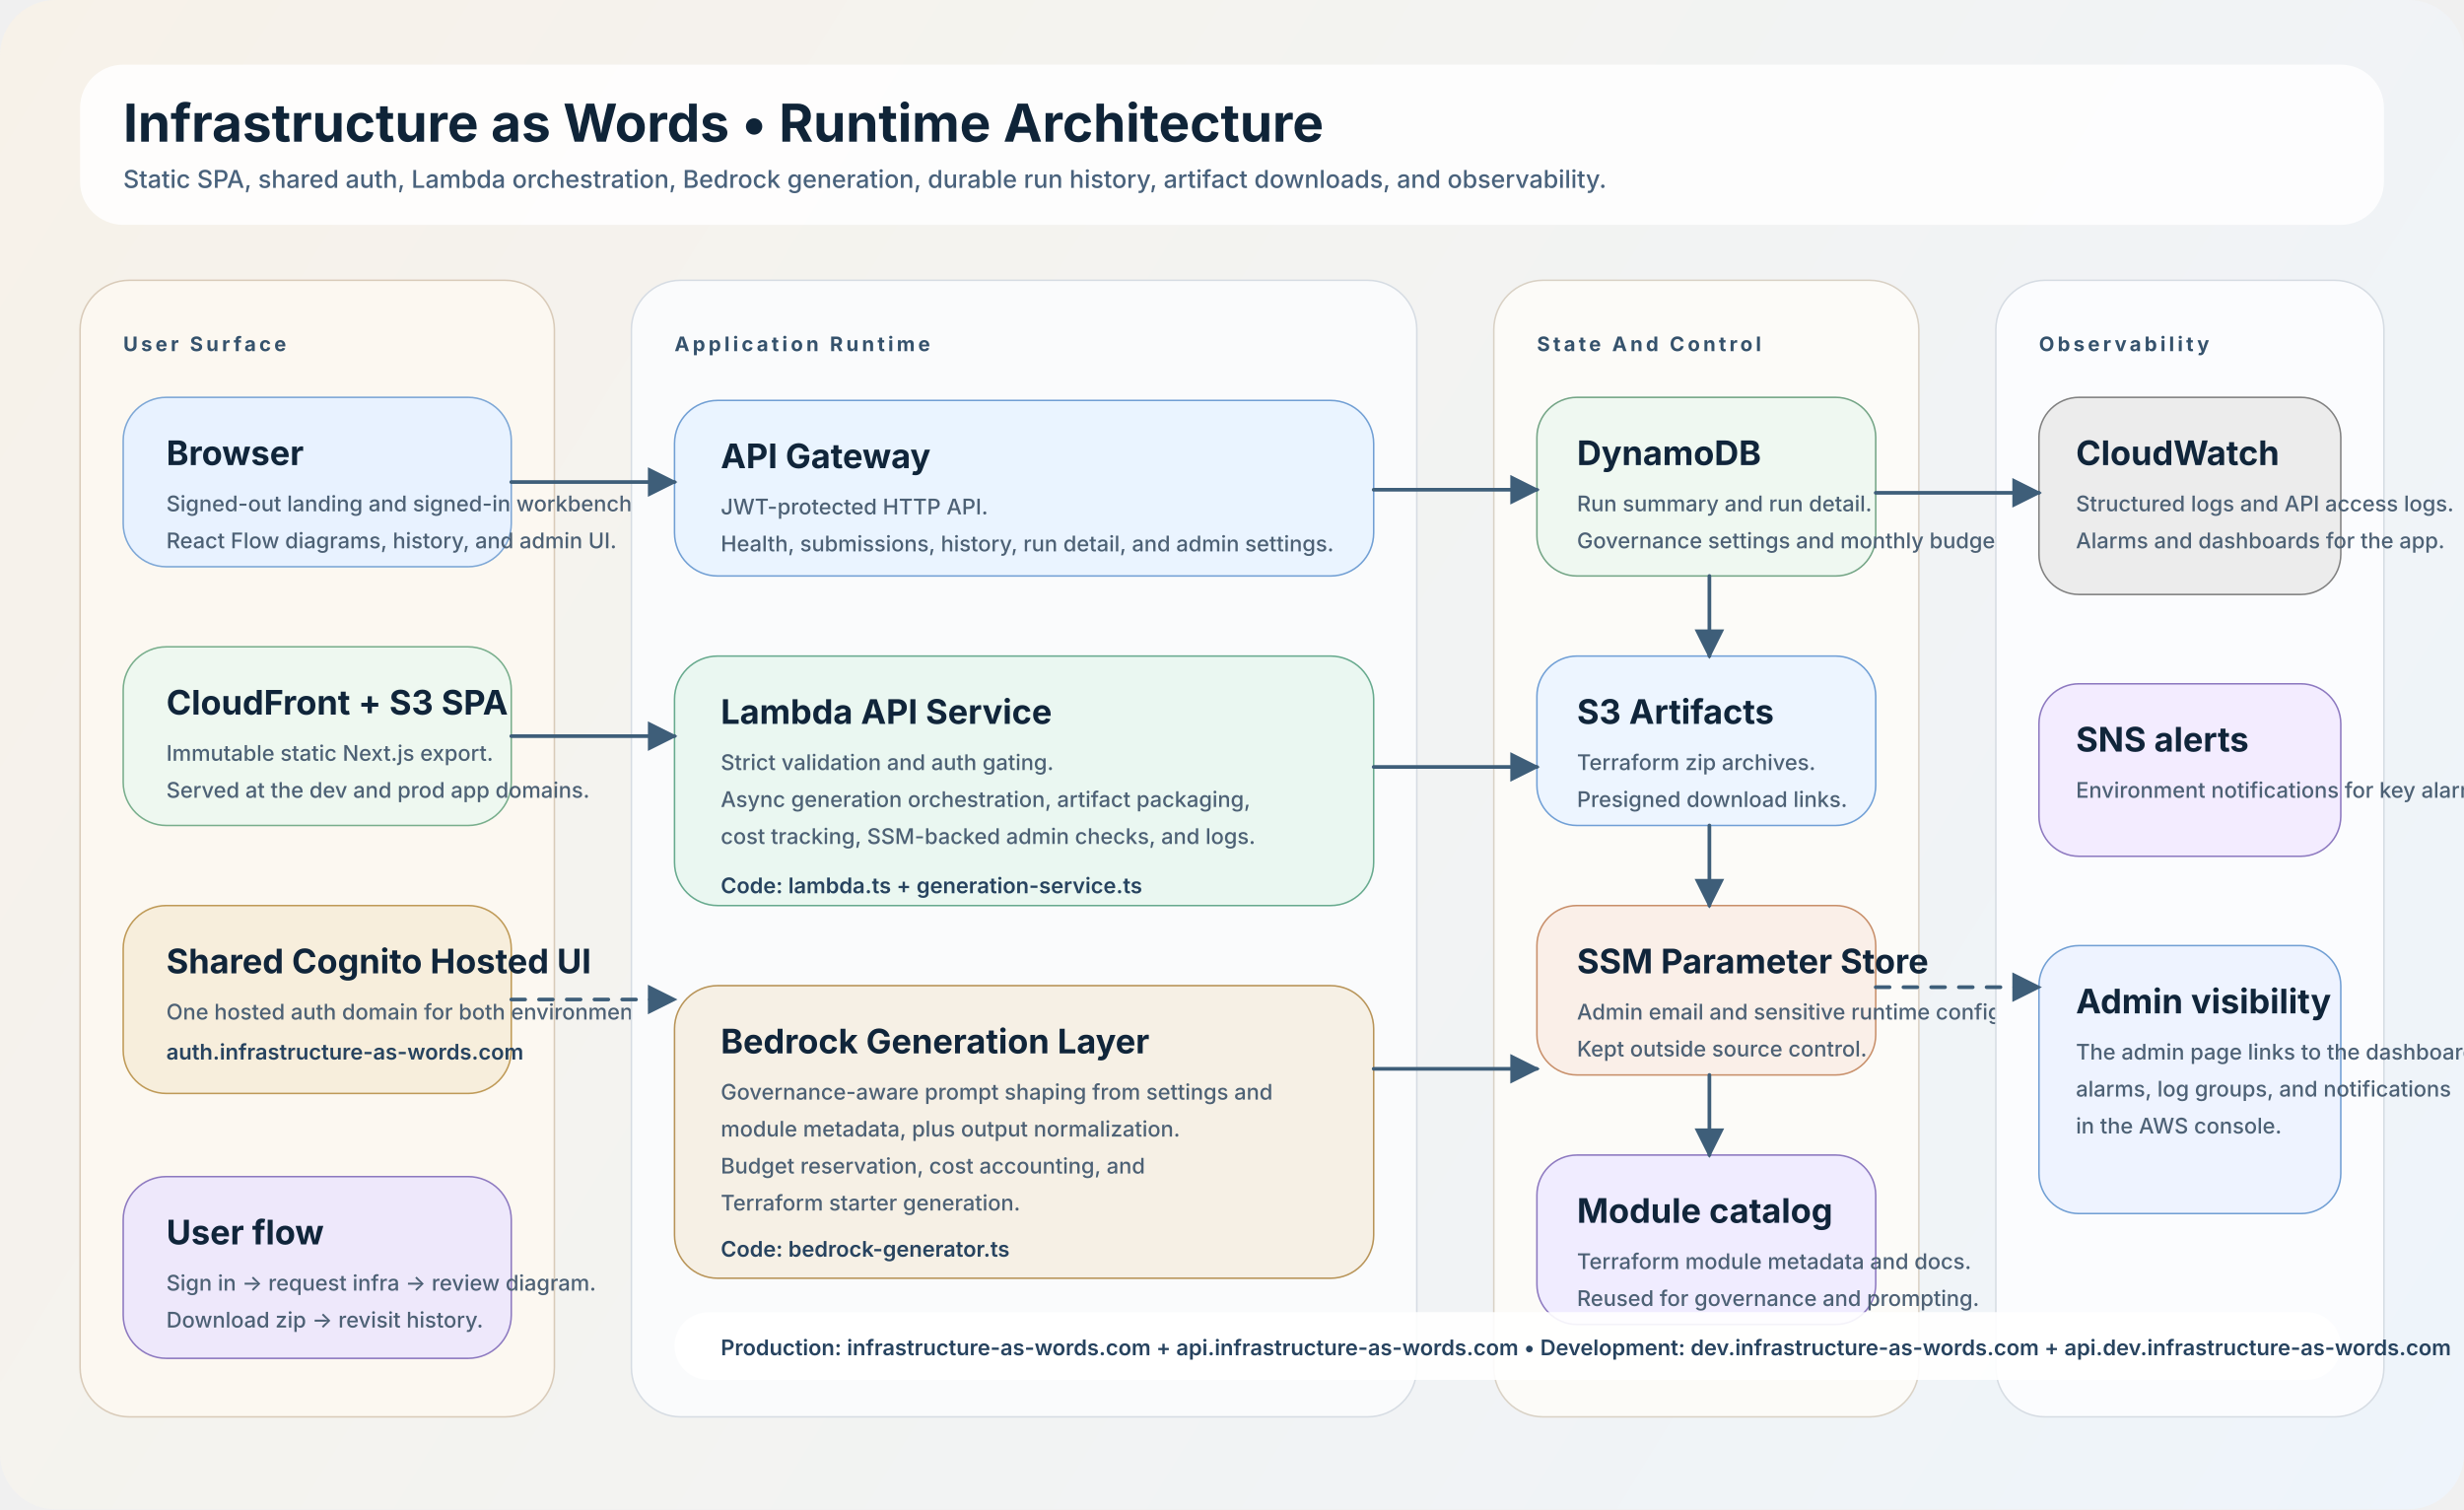
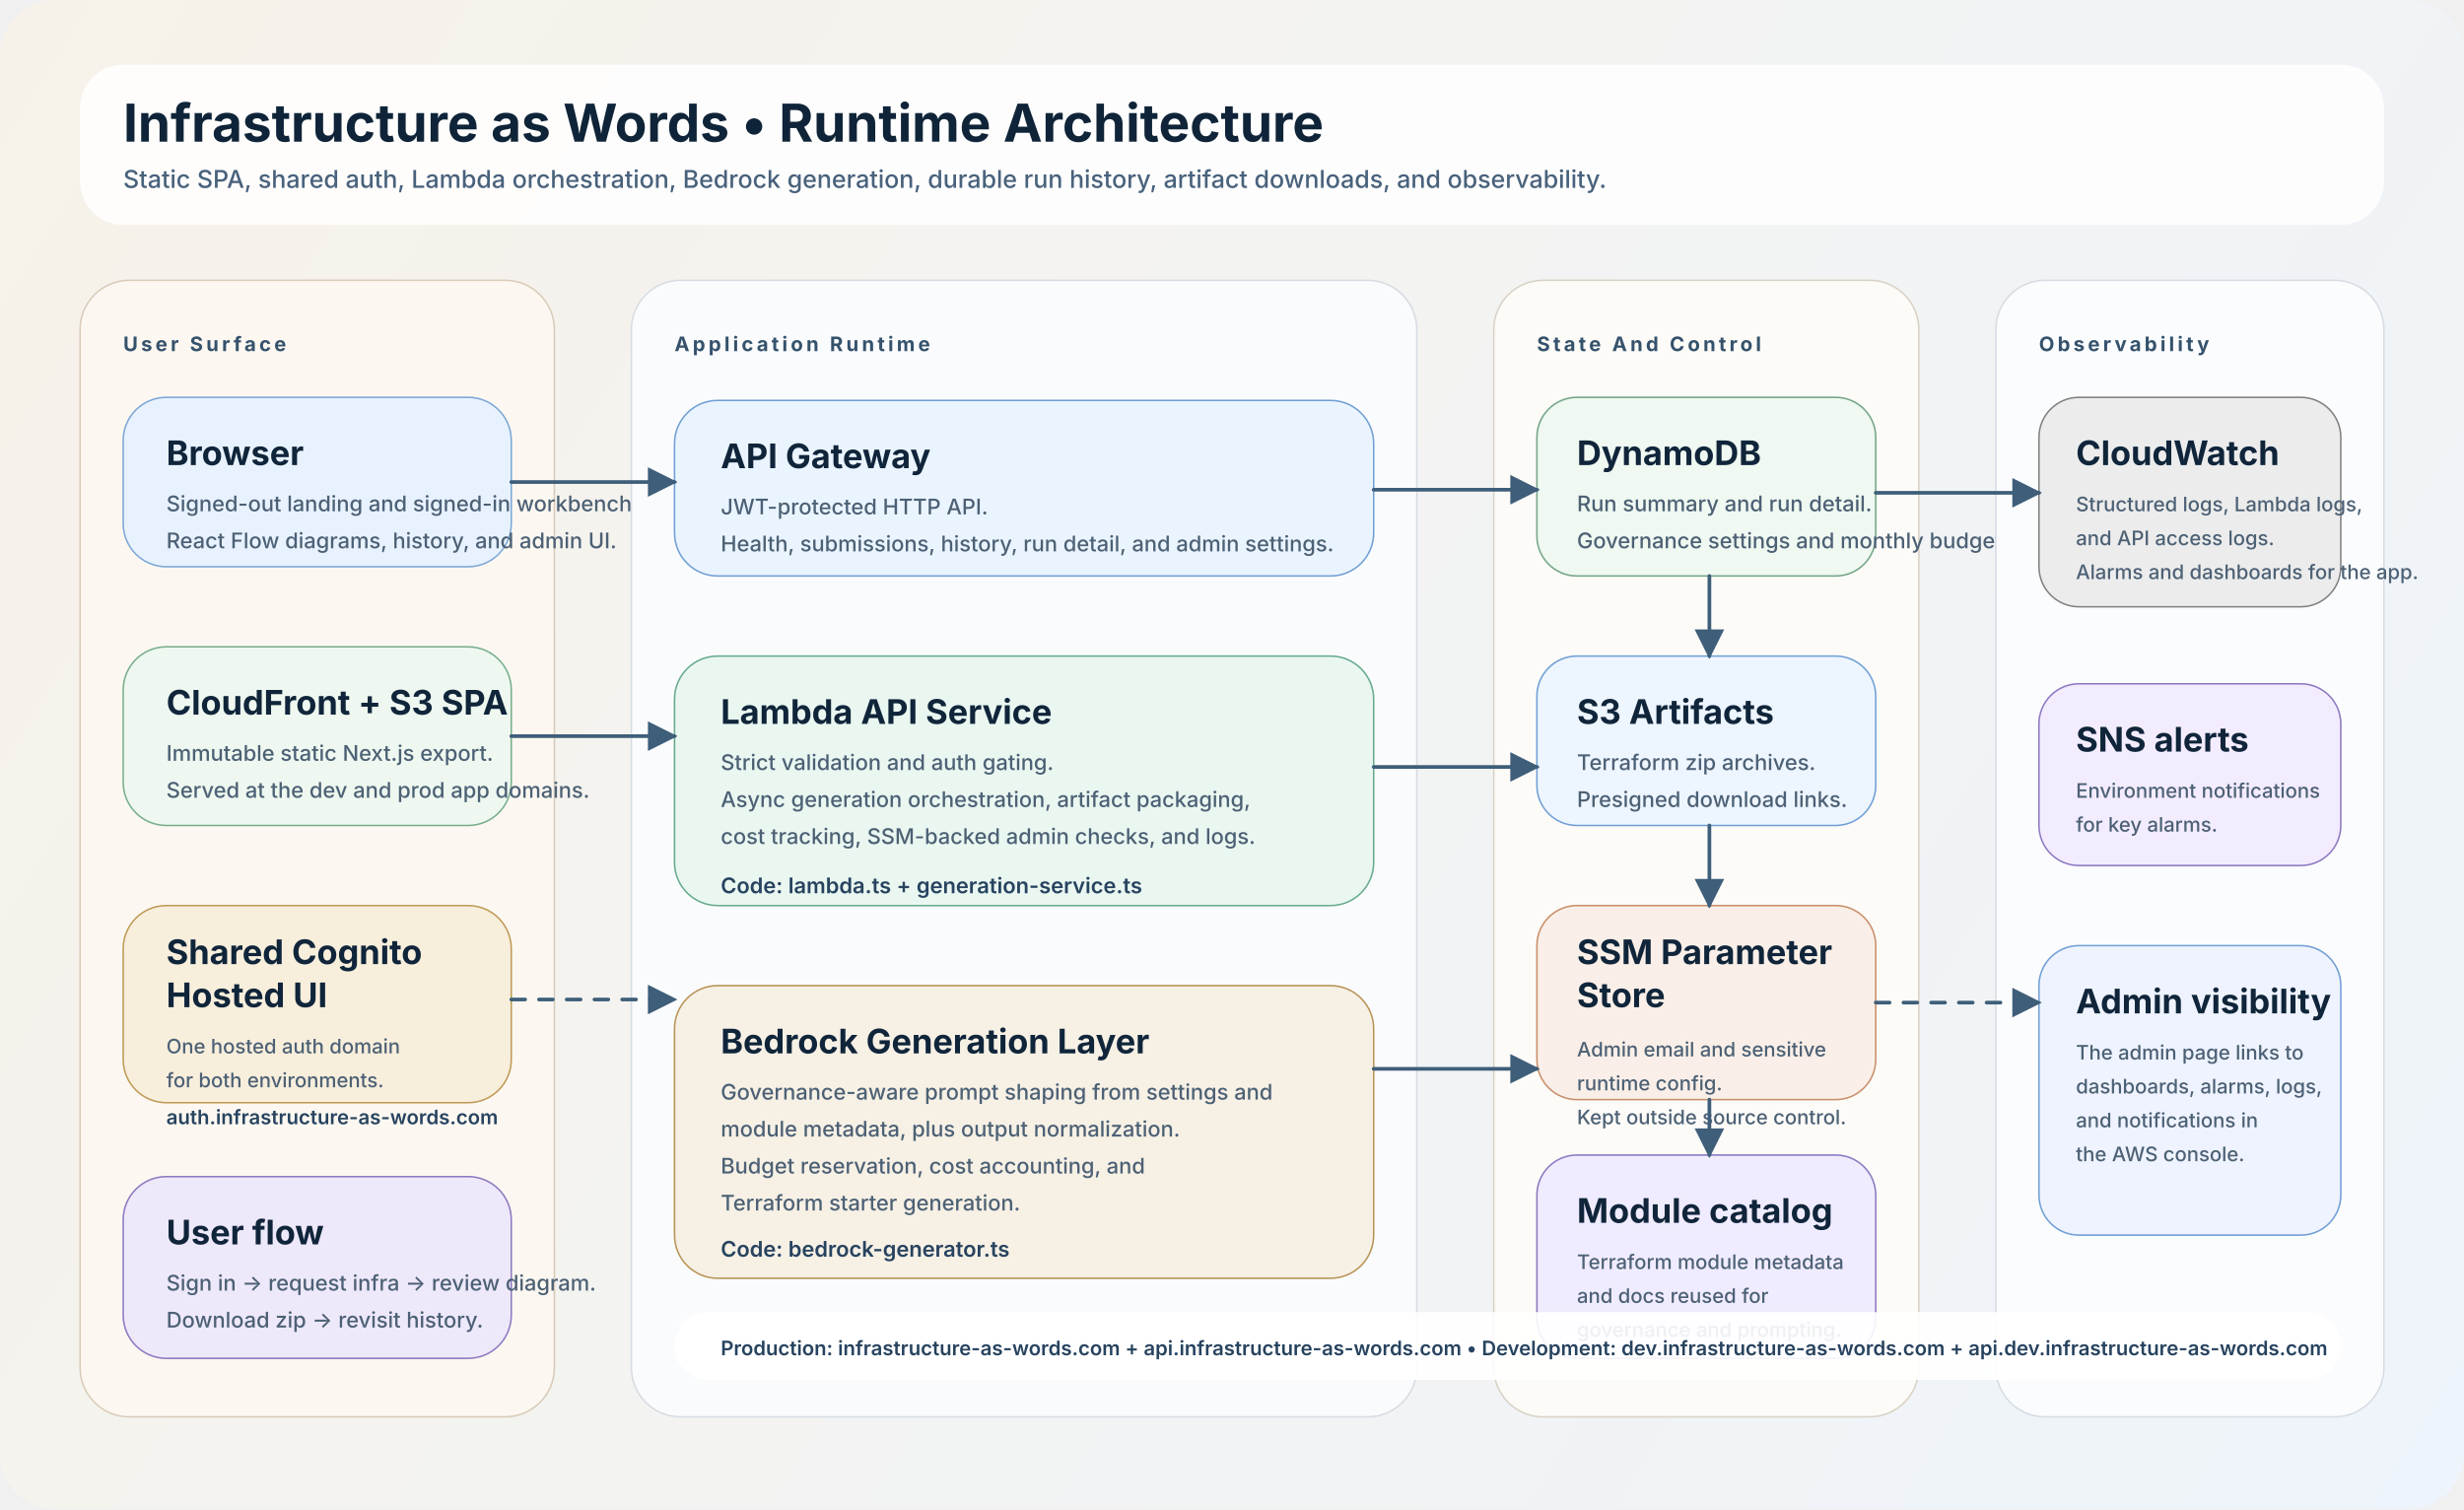
<svg xmlns="http://www.w3.org/2000/svg" width="1600" height="980" viewBox="0 0 1600 980" fill="none">
  <defs>
    <linearGradient id="bg" x1="0" y1="0" x2="1600" y2="980" gradientUnits="userSpaceOnUse">
      <stop stop-color="#F7F2E9" />
      <stop offset="1" stop-color="#EEF4FB" />
    </linearGradient>
    <style>
      .title { font: 700 34px "SF Pro Display", "Inter", sans-serif; fill: #0f2438; }
      .subtitle { font: 500 16px "SF Pro Text", "Inter", sans-serif; fill: #49627c; }
      .section { font: 700 13px "SF Pro Text", "Inter", sans-serif; fill: #35526c; letter-spacing: .16em; text-transform: uppercase; }
      .label { font: 700 22px "SF Pro Display", "Inter", sans-serif; fill: #10253a; }
      .body { font: 500 14px "SF Pro Text", "Inter", sans-serif; fill: #4d6175; }
+       .bodySmall { font: 500 13px "SF Pro Text", "Inter", sans-serif; fill: #4d6175; }
      .note { font: 600 14px "SF Pro Text", "Inter", sans-serif; fill: #27435f; }
+       .noteSmall { font: 600 13px "SF Pro Text", "Inter", sans-serif; fill: #27435f; }
      .line { stroke: #3e5e79; stroke-width: 2.4; stroke-linecap: round; stroke-linejoin: round; }
      .dash { stroke-dasharray: 9 9; }
    </style>
    <marker id="arrow" viewBox="0 0 10 10" refX="9" refY="5" markerWidth="8" markerHeight="8" orient="auto-start-reverse">
      <path d="M 0 0 L 10 5 L 0 10 z" fill="#3e5e79" />
    </marker>
  </defs>
  <rect width="1600" height="980" rx="36" fill="url(#bg)" />
  <rect x="52" y="42" width="1496" height="104" rx="28" fill="#FFFFFF" opacity="0.86" />
  <text x="80" y="92" class="title">Infrastructure as Words • Runtime Architecture</text>
  <text x="80" y="122" class="subtitle">Static SPA, shared auth, Lambda orchestration, Bedrock generation, durable run history, artifact downloads, and observability.</text>
  <rect x="52" y="182" width="308" height="738" rx="32" fill="#FCF8F1" stroke="#D9CBB9" />
  <text x="80" y="228" class="section">User Surface</text>
  <rect x="80" y="258" width="252" height="110" rx="28" fill="#E8F2FF" stroke="#7DA7D6" />
  <text x="108" y="302" class="label">Browser</text>
  <text x="108" y="332" class="body">Signed-out landing and signed-in workbench.</text>
  <text x="108" y="356" class="body">React Flow diagrams, history, and admin UI.</text>
  <rect x="80" y="420" width="252" height="116" rx="28" fill="#EEF8F0" stroke="#78AE8C" />
  <text x="108" y="464" class="label">CloudFront + S3 SPA</text>
  <text x="108" y="494" class="body">Immutable static Next.js export.</text>
  <text x="108" y="518" class="body">Served at the dev and prod app domains.</text>
-   <rect x="80" y="588" width="252" height="122" rx="28" fill="#F7EEDC" stroke="#BF9A57" />
-   <text x="108" y="632" class="label">Shared Cognito Hosted UI</text>
-   <text x="108" y="662" class="body">One hosted auth domain for both environments.</text>
-   <text x="108" y="688" class="note">auth.infrastructure-as-words.com</text>
+   <rect x="80" y="588" width="252" height="128" rx="28" fill="#F7EEDC" stroke="#BF9A57" />
+   <text x="108" y="626" class="label">Shared Cognito</text>
+   <text x="108" y="654" class="label">Hosted UI</text>
+   <text x="108" y="684" class="bodySmall">One hosted auth domain</text>
+   <text x="108" y="706" class="bodySmall">for both environments.</text>
+   <text x="108" y="730" class="noteSmall">auth.infrastructure-as-words.com</text>
  <rect x="80" y="764" width="252" height="118" rx="28" fill="#EEE8FB" stroke="#8D79C0" />
  <text x="108" y="808" class="label">User flow</text>
  <text x="108" y="838" class="body">Sign in → request infra → review diagram.</text>
  <text x="108" y="862" class="body">Download zip → revisit history.</text>
  <rect x="410" y="182" width="510" height="738" rx="32" fill="#FAFBFC" stroke="#D6DCE3" />
  <text x="438" y="228" class="section">Application Runtime</text>
  <rect x="438" y="260" width="454" height="114" rx="28" fill="#EAF4FF" stroke="#719FD4" />
  <text x="468" y="304" class="label">API Gateway</text>
  <text x="468" y="334" class="body">JWT-protected HTTP API.</text>
  <text x="468" y="358" class="body">Health, submissions, history, run detail, and admin settings.</text>
  <rect x="438" y="426" width="454" height="162" rx="28" fill="#EAF7F1" stroke="#67AA8E" />
  <text x="468" y="470" class="label">Lambda API Service</text>
  <text x="468" y="500" class="body">Strict validation and auth gating.</text>
  <text x="468" y="524" class="body">Async generation orchestration, artifact packaging,</text>
  <text x="468" y="548" class="body">cost tracking, SSM-backed admin checks, and logs.</text>
  <text x="468" y="580" class="note">Code: lambda.ts + generation-service.ts</text>
  <rect x="438" y="640" width="454" height="190" rx="28" fill="#F6F0E5" stroke="#B89458" />
  <text x="468" y="684" class="label">Bedrock Generation Layer</text>
  <text x="468" y="714" class="body">Governance-aware prompt shaping from settings and</text>
  <text x="468" y="738" class="body">module metadata, plus output normalization.</text>
  <text x="468" y="762" class="body">Budget reservation, cost accounting, and</text>
  <text x="468" y="786" class="body">Terraform starter generation.</text>
  <text x="468" y="816" class="note">Code: bedrock-generator.ts</text>
  <rect x="970" y="182" width="276" height="738" rx="32" fill="#FCFBF8" stroke="#D9D1C5" />
  <text x="998" y="228" class="section">State And Control</text>
  <rect x="998" y="258" width="220" height="116" rx="26" fill="#EFF8F1" stroke="#74A586" />
  <text x="1024" y="302" class="label">DynamoDB</text>
  <text x="1024" y="332" class="body">Run summary and run detail.</text>
  <text x="1024" y="356" class="body">Governance settings and monthly budget state.</text>
  <rect x="998" y="426" width="220" height="110" rx="26" fill="#EDF5FF" stroke="#709FD6" />
  <text x="1024" y="470" class="label">S3 Artifacts</text>
  <text x="1024" y="500" class="body">Terraform zip archives.</text>
  <text x="1024" y="524" class="body">Presigned download links.</text>
-   <rect x="998" y="588" width="220" height="110" rx="26" fill="#FAEFE8" stroke="#C88F6A" />
-   <text x="1024" y="632" class="label">SSM Parameter Store</text>
-   <text x="1024" y="662" class="body">Admin email and sensitive runtime config.</text>
-   <text x="1024" y="686" class="body">Kept outside source control.</text>
-   <rect x="998" y="750" width="220" height="110" rx="26" fill="#F0ECFF" stroke="#8D79C0" />
+   <rect x="998" y="588" width="220" height="126" rx="26" fill="#FAEFE8" stroke="#C88F6A" />
+   <text x="1024" y="626" class="label">SSM Parameter</text>
+   <text x="1024" y="654" class="label">Store</text>
+   <text x="1024" y="686" class="bodySmall">Admin email and sensitive</text>
+   <text x="1024" y="708" class="bodySmall">runtime config.</text>
+   <text x="1024" y="730" class="bodySmall">Kept outside source control.</text>
+   <rect x="998" y="750" width="220" height="132" rx="26" fill="#F0ECFF" stroke="#8D79C0" />
  <text x="1024" y="794" class="label">Module catalog</text>
-   <text x="1024" y="824" class="body">Terraform module metadata and docs.</text>
-   <text x="1024" y="848" class="body">Reused for governance and prompting.</text>
+   <text x="1024" y="824" class="bodySmall">Terraform module metadata</text>
+   <text x="1024" y="846" class="bodySmall">and docs reused for</text>
+   <text x="1024" y="868" class="bodySmall">governance and prompting.</text>
  <rect x="1296" y="182" width="252" height="738" rx="32" fill="#FBFCFE" stroke="#D6DCE3" />
  <text x="1324" y="228" class="section">Observability</text>
-   <rect x="1324" y="258" width="196" height="128" rx="26" fill="#ECECEC" stroke="#818181" />
+   <rect x="1324" y="258" width="196" height="136" rx="26" fill="#ECECEC" stroke="#818181" />
  <text x="1348" y="302" class="label">CloudWatch</text>
-   <text x="1348" y="332" class="body">Structured logs and API access logs.</text>
-   <text x="1348" y="356" class="body">Alarms and dashboards for the app.</text>
-   <rect x="1324" y="444" width="196" height="112" rx="26" fill="#F3ECFF" stroke="#8D79C0" />
+   <text x="1348" y="332" class="bodySmall">Structured logs, Lambda logs,</text>
+   <text x="1348" y="354" class="bodySmall">and API access logs.</text>
+   <text x="1348" y="376" class="bodySmall">Alarms and dashboards for the app.</text>
+   <rect x="1324" y="444" width="196" height="118" rx="26" fill="#F3ECFF" stroke="#8D79C0" />
  <text x="1348" y="488" class="label">SNS alerts</text>
-   <text x="1348" y="518" class="body">Environment notifications for key alarms.</text>
-   <rect x="1324" y="614" width="196" height="174" rx="26" fill="#EEF3FF" stroke="#719FD4" />
+   <text x="1348" y="518" class="bodySmall">Environment notifications</text>
+   <text x="1348" y="540" class="bodySmall">for key alarms.</text>
+   <rect x="1324" y="614" width="196" height="188" rx="26" fill="#EEF3FF" stroke="#719FD4" />
  <text x="1348" y="658" class="label">Admin visibility</text>
-   <text x="1348" y="688" class="body">The admin page links to the dashboard,</text>
-   <text x="1348" y="712" class="body">alarms, log groups, and notifications</text>
-   <text x="1348" y="736" class="body">in the AWS console.</text>
+   <text x="1348" y="688" class="bodySmall">The admin page links to</text>
+   <text x="1348" y="710" class="bodySmall">dashboards, alarms, logs,</text>
+   <text x="1348" y="732" class="bodySmall">and notifications in</text>
+   <text x="1348" y="754" class="bodySmall">the AWS console.</text>
  <path d="M332 313 H438" class="line" marker-end="url(#arrow)" />
  <path d="M332 478 H438" class="line" marker-end="url(#arrow)" />
  <path d="M332 649 H438" class="line dash" marker-end="url(#arrow)" />
  <path d="M892 318 H998" class="line" marker-end="url(#arrow)" />
  <path d="M892 498 H998" class="line" marker-end="url(#arrow)" />
  <path d="M892 694 H998" class="line" marker-end="url(#arrow)" />
  <path d="M1218 320 H1324" class="line" marker-end="url(#arrow)" />
-   <path d="M1218 641 H1324" class="line dash" marker-end="url(#arrow)" />
+   <path d="M1218 651 H1324" class="line dash" marker-end="url(#arrow)" />
  <path d="M1110 374 V426" class="line" marker-end="url(#arrow)" />
  <path d="M1110 536 V588" class="line" marker-end="url(#arrow)" />
-   <path d="M1110 698 V750" class="line" marker-end="url(#arrow)" />
+   <path d="M1110 714 V750" class="line" marker-end="url(#arrow)" />
  <rect x="438" y="852" width="1082" height="44" rx="22" fill="#FFFFFF" opacity="0.9" />
-   <text x="468" y="880" class="note">Production: infrastructure-as-words.com + api.infrastructure-as-words.com • Development: dev.infrastructure-as-words.com + api.dev.infrastructure-as-words.com</text>
+   <text x="468" y="880" class="noteSmall">Production: infrastructure-as-words.com + api.infrastructure-as-words.com • Development: dev.infrastructure-as-words.com + api.dev.infrastructure-as-words.com</text>
</svg>
